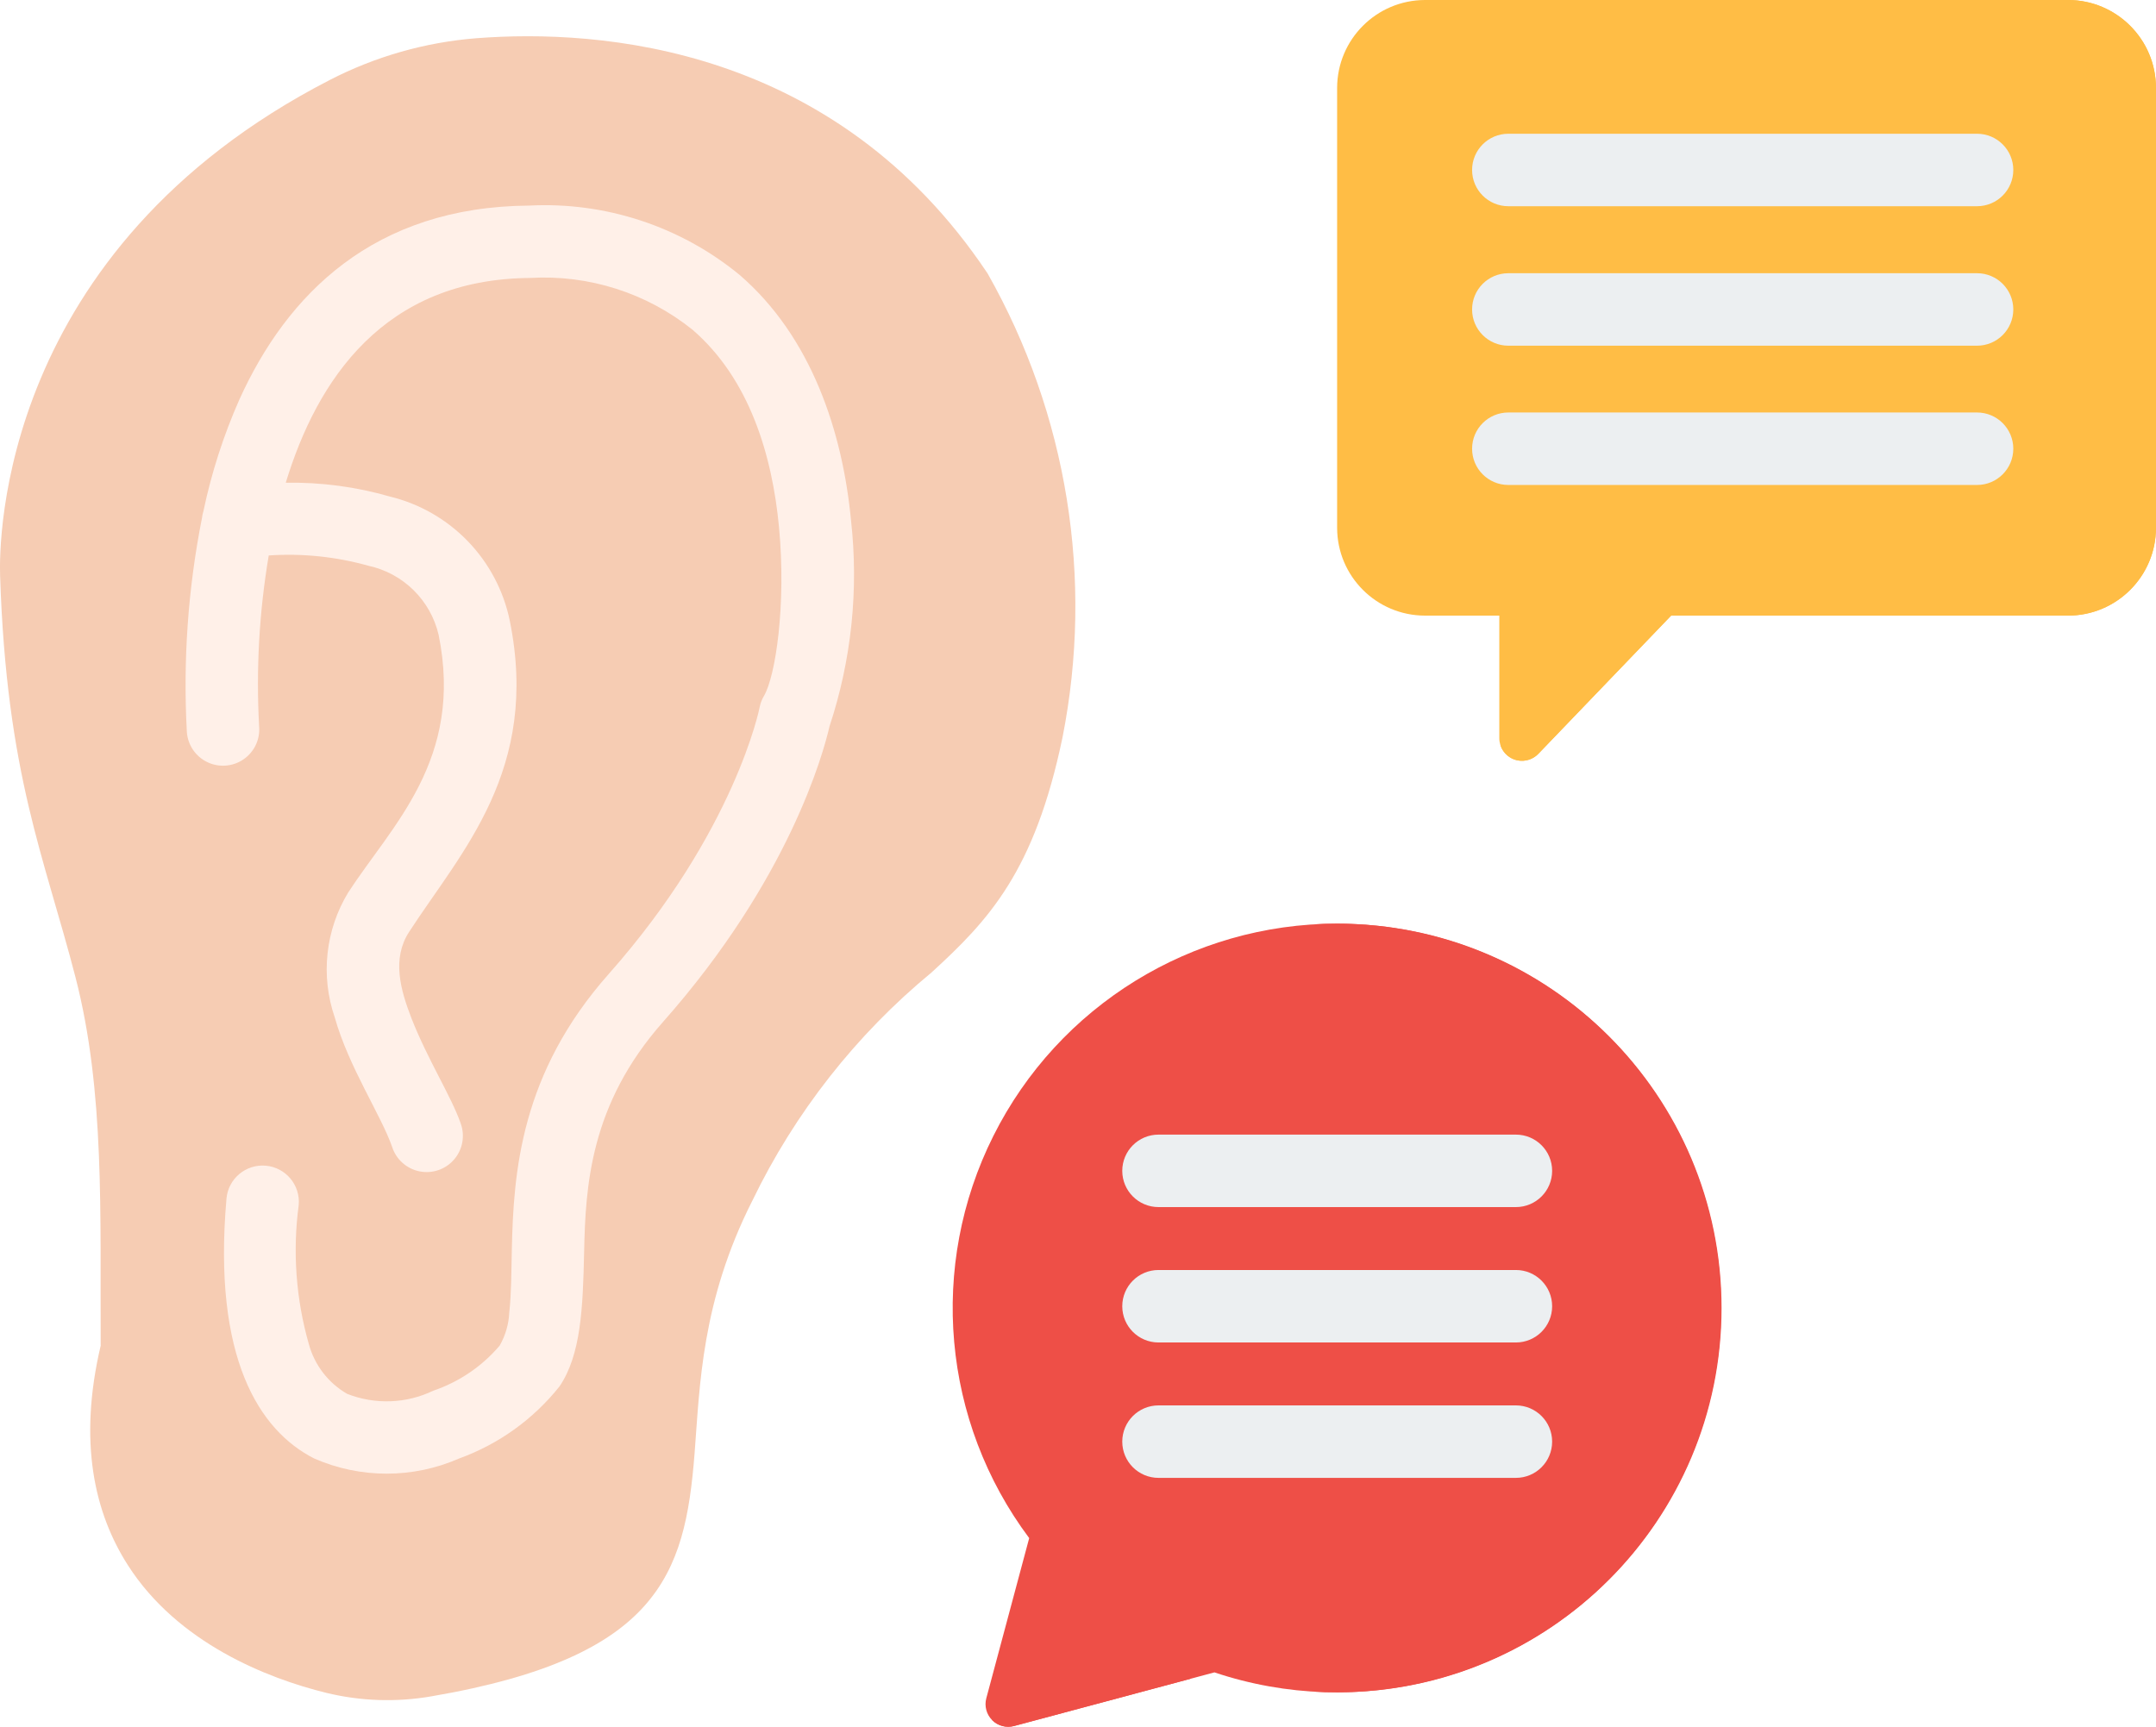
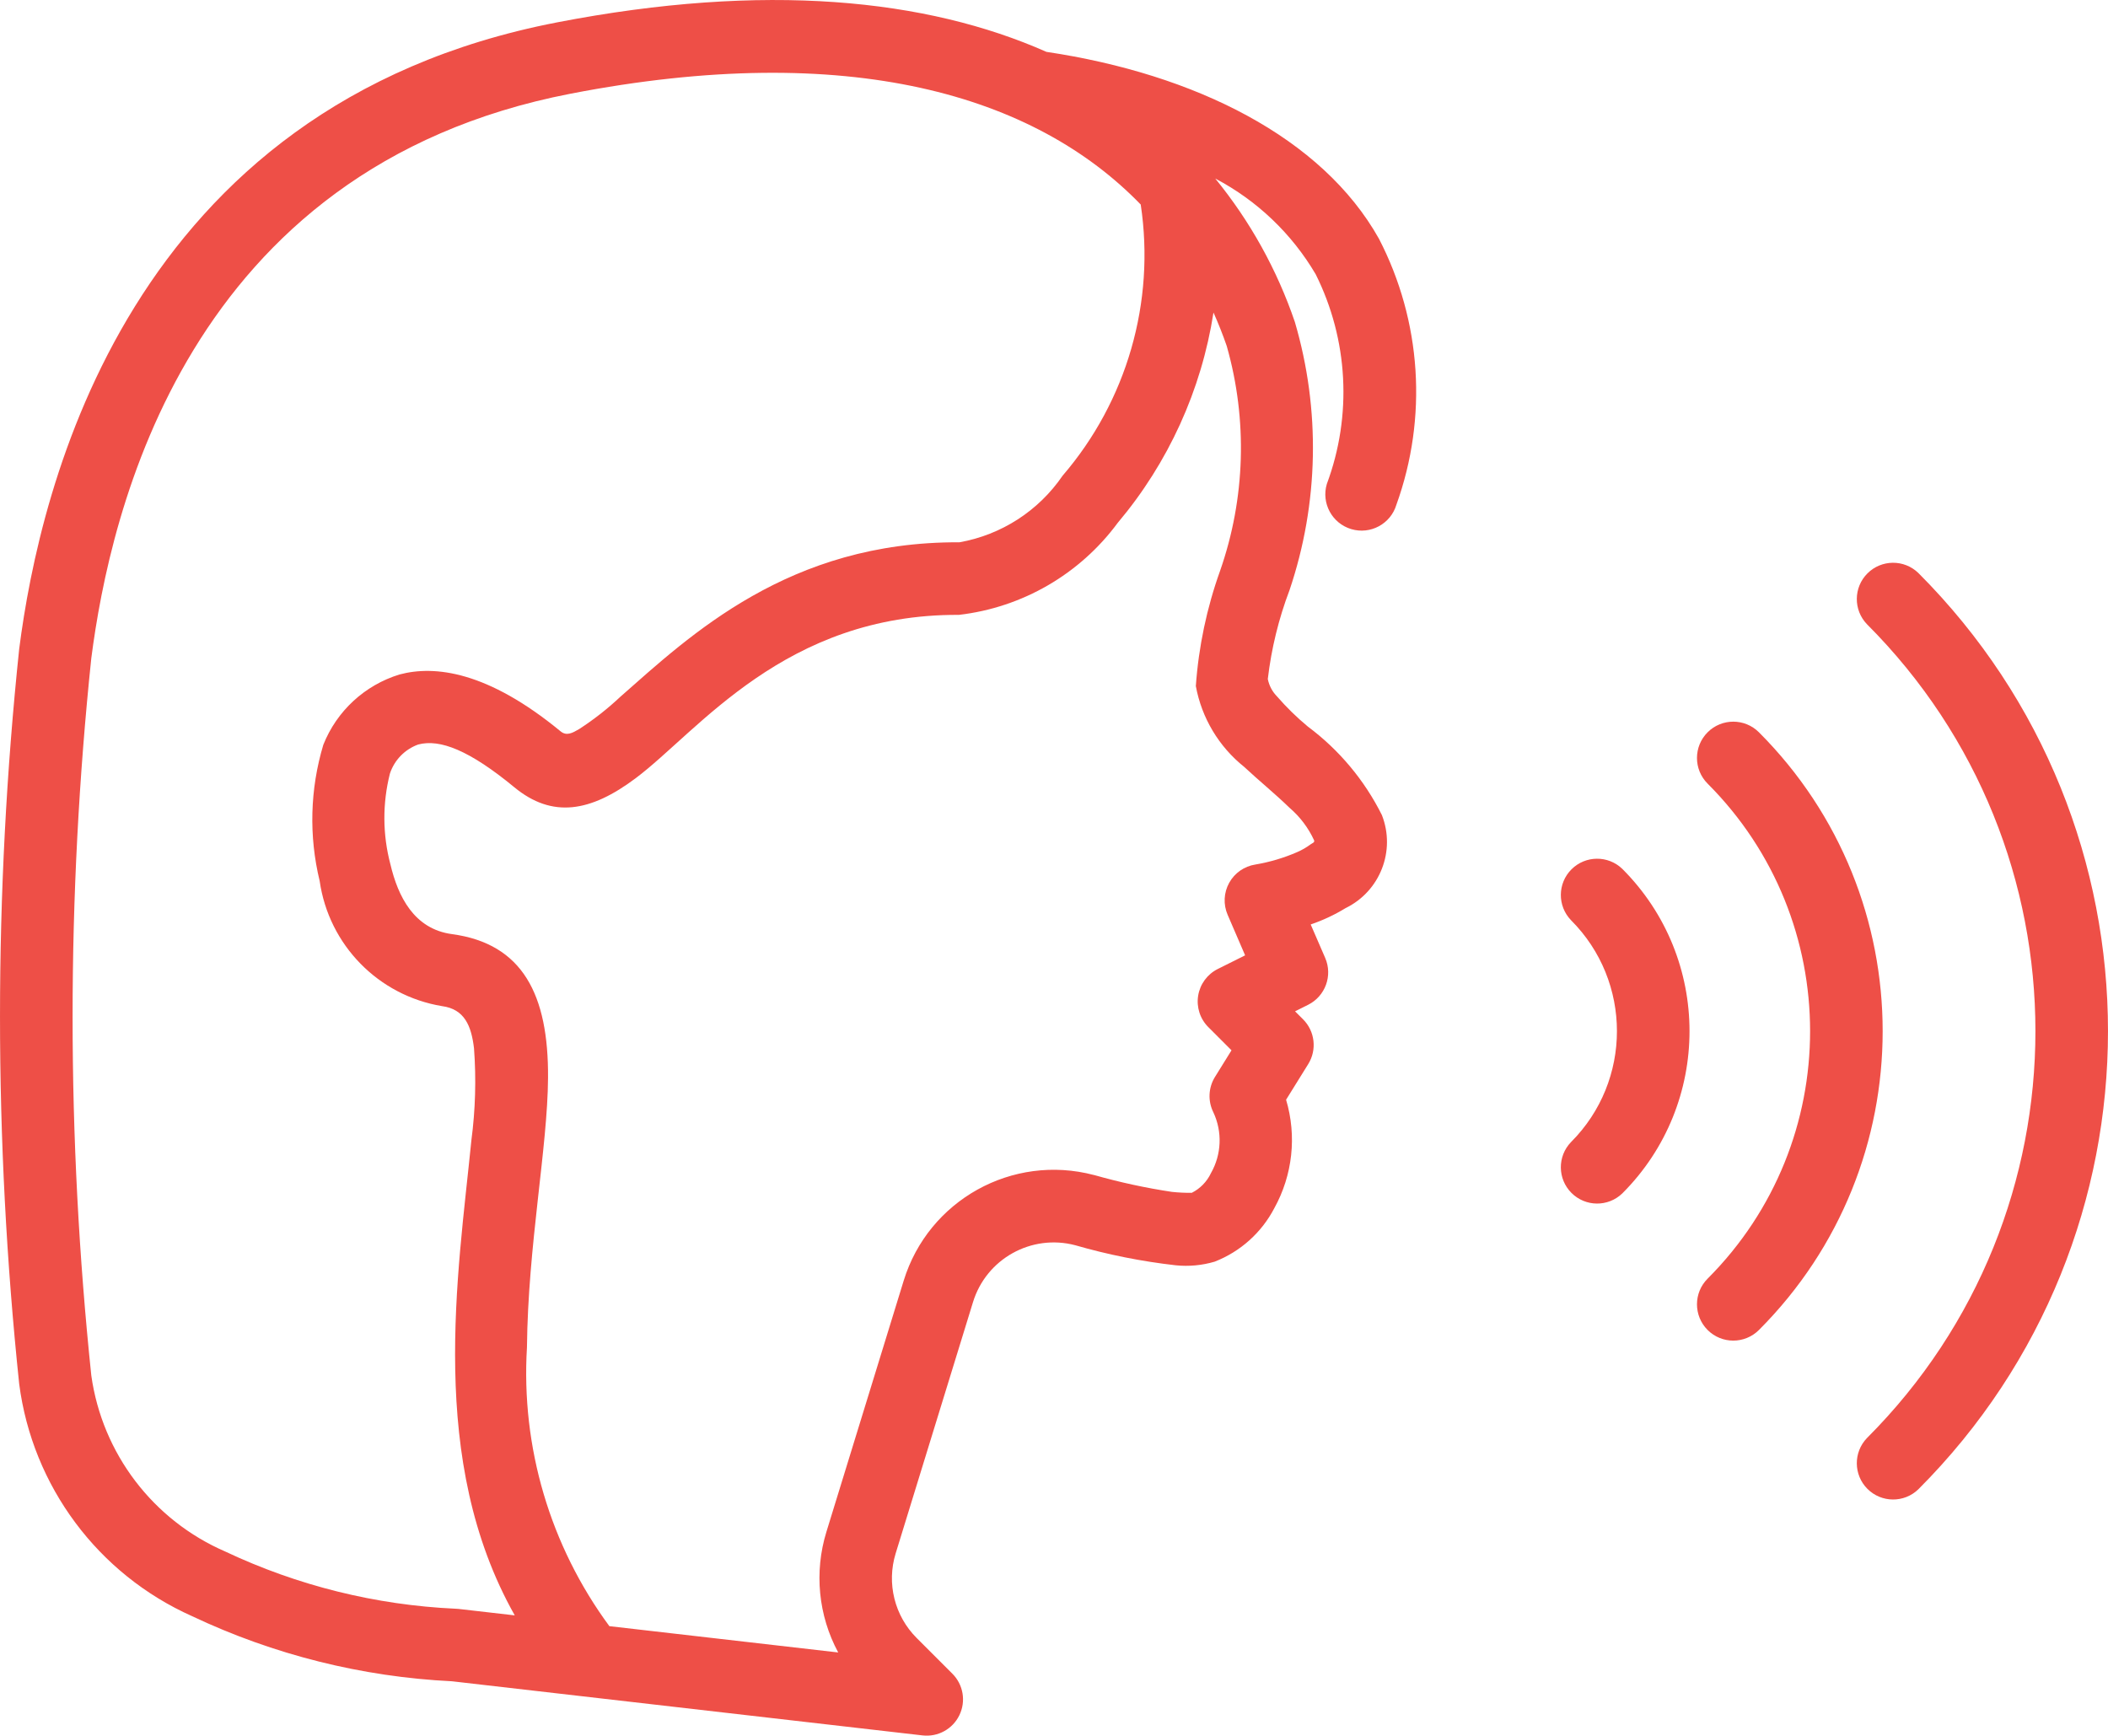
- <svg xmlns="http://www.w3.org/2000/svg" width="85" height="68.093" viewBox="0 0 85 68.093">
-   <g id="Grupo_1101250" data-name="Grupo 1101250" transform="translate(-23.217 -63.39)">
-     <g id="Grupo_1101247" data-name="Grupo 1101247" transform="translate(23.217 64.819)">
-       <path id="Trazado_912097" data-name="Trazado 912097" d="M27.186,123c-.027-5.168.171-10-.992-14.5-1.232-4.771-2.714-7.977-2.973-15.831-.046-1.389-.014-12.85,12.989-19.552h0A15.245,15.245,0,0,1,42,71.466h0c4.864-.375,14.144.29,20.136,9.252l.018.027a26.624,26.624,0,0,1,2.951,18.3c-1.1,5.274-2.9,7.193-5.162,9.262a26.746,26.746,0,0,0-7.065,9c-2.015,3.981-2.068,7.293-2.278,9.973-.191,2.432-.551,4.411-1.983,6.013-1.372,1.534-3.806,2.775-8.394,3.559a10.171,10.171,0,0,1-4.139-.137h0c-2.326-.571-5.859-1.962-7.824-5.033-1.309-2.046-1.974-4.842-1.07-8.674Z" transform="translate(-23.217 -71.388)" fill="#f6ccb3" fill-rule="evenodd" />
-       <path id="Trazado_912098" data-name="Trazado 912098" d="M64.768,121.069a1.436,1.436,0,0,1,.057-.27,22.034,22.034,0,0,1,1.417-4.4c1.879-4.152,5.3-7.605,11.426-7.649a12.091,12.091,0,0,1,8.288,2.727c2.843,2.447,4.068,6.2,4.4,9.684a19.077,19.077,0,0,1-.847,8.123c-.241,1.051-1.59,6.037-6.568,11.661-2.882,3.256-3.052,6.492-3.107,9.069-.048,2.225-.127,4.057-.97,5.3a8.955,8.955,0,0,1-3.956,2.842,7.123,7.123,0,0,1-5.718,0c-2.161-1.1-4.007-3.958-3.456-10.246a1.429,1.429,0,0,1,2.848.249,13.474,13.474,0,0,0,.4,5.491,3.251,3.251,0,0,0,1.506,1.956,4.245,4.245,0,0,0,3.4-.123,5.945,5.945,0,0,0,2.616-1.777,2.888,2.888,0,0,0,.379-1.312c.082-.725.08-1.549.1-2.448.066-3.106.351-6.979,3.825-10.9,4.983-5.629,5.943-10.5,5.943-10.5a1.425,1.425,0,0,1,.174-.462c.451-.763.884-3.576.592-6.659-.264-2.789-1.144-5.83-3.417-7.786a9.355,9.355,0,0,0-6.4-2.035c-5.761.042-8.392,4.015-9.629,8.075a13.93,13.93,0,0,1,4.106.545,6.359,6.359,0,0,1,4.724,4.886c1.2,5.9-1.914,9.117-3.968,12.283-.683,1.053-.346,2.274.1,3.419.626,1.6,1.575,3.091,1.932,4.124a1.429,1.429,0,1,1-2.7.935c-.43-1.243-1.712-3.149-2.263-5.109a5.834,5.834,0,0,1,.531-4.925c1.713-2.641,4.564-5.234,3.565-10.159a3.631,3.631,0,0,0-2.773-2.726,11.609,11.609,0,0,0-3.925-.405,30.422,30.422,0,0,0-.379,6.74,1.429,1.429,0,1,1-2.849.226A33.892,33.892,0,0,1,64.768,121.069Z" transform="translate(-56.805 -102.072)" fill="#fff0e8" fill-rule="evenodd" />
-     </g>
-     <g id="Grupo_1101248" data-name="Grupo 1101248" transform="translate(75.933 63.39)">
-       <path id="Trazado_912099" data-name="Trazado 912099" d="M350.579,84.207V66.854a3.471,3.471,0,0,0-3.464-3.464H321.76a3.471,3.471,0,0,0-3.464,3.464V84.207a3.467,3.467,0,0,0,3.464,3.459h2.93V92.5a.893.893,0,0,0,1.537.619l5.239-5.454h15.649A3.467,3.467,0,0,0,350.579,84.207Z" transform="translate(-318.296 -63.39)" fill="#ffbd45" fill-rule="evenodd" />
-       <path id="Trazado_912100" data-name="Trazado 912100" d="M354.383,92.8l4.937-5.139h1.786l-5.239,5.454a.893.893,0,0,1-1.484-.315Zm20.586-5.139a3.467,3.467,0,0,0,3.464-3.459V66.854a3.471,3.471,0,0,0-3.464-3.464h1.786a3.471,3.471,0,0,1,3.464,3.464V84.207a3.467,3.467,0,0,1-3.464,3.459Z" transform="translate(-347.936 -63.39)" fill="#ffbd45" fill-rule="evenodd" />
-       <path id="Trazado_912101" data-name="Trazado 912101" d="M349.509,95.768a1.429,1.429,0,1,1,0-2.858h18.479a1.429,1.429,0,0,1,0,2.858Zm0,5.5a1.429,1.429,0,1,1,0-2.858h18.479a1.429,1.429,0,0,1,0,2.858Zm0,5.492a1.429,1.429,0,1,1,0-2.858h18.479a1.429,1.429,0,0,1,0,2.858Z" transform="translate(-342.759 -87.636)" fill="#eceff1" fill-rule="evenodd" />
-     </g>
-     <g id="Grupo_1101249" data-name="Grupo 1101249" transform="translate(60.777 99.813)">
-       <path id="Trazado_912102" data-name="Trazado 912102" d="M248.617,267.269a15.156,15.156,0,1,1-4.837,29.525l-7.9,2.115a.893.893,0,0,1-1.094-1.094l1.691-6.316a15.156,15.156,0,0,1,12.14-24.23Z" transform="translate(-233.461 -267.269)" fill="#ee4f47" fill-rule="evenodd" />
-       <path id="Trazado_912103" data-name="Trazado 912103" d="M254.822,267.295q.443-.026.893-.026a15.156,15.156,0,0,1,0,30.312q-.449,0-.891-.026a15.156,15.156,0,0,0,0-30.26Zm-4.891,29.752-6.952,1.861a.893.893,0,0,1-.863-.231l-.012-.013,6.988-1.871Q249.506,296.932,249.93,297.047Z" transform="translate(-240.559 -267.269)" fill="#ee4f47" fill-rule="evenodd" />
-       <path id="Trazado_912104" data-name="Trazado 912104" d="M272.31,316.692a1.429,1.429,0,1,1,0-2.858H286.4a1.429,1.429,0,1,1,0,2.858Zm0,10.678a1.429,1.429,0,0,1,0-2.858H286.4a1.429,1.429,0,0,1,0,2.858Zm0-5.339a1.429,1.429,0,1,1,0-2.858H286.4a1.429,1.429,0,1,1,0,2.858Z" transform="translate(-264.196 -305.515)" fill="#eceff1" fill-rule="evenodd" />
-     </g>
+ <svg xmlns="http://www.w3.org/2000/svg" width="58.089" height="47.83" viewBox="0 0 58.089 47.83">
+   <g id="Grupo_1103048" data-name="Grupo 1103048" transform="translate(-3.001 -648.083)">
+     <path id="Trazado_913205" data-name="Trazado 913205" d="M36.5,653.009a6.979,6.979,0,0,1,2.757,2.633,7.26,7.26,0,0,1,.307,5.778,1,1,0,1,0,1.917.572,9.176,9.176,0,0,0-.48-7.328c-1.564-2.791-5.063-4.539-9.165-5.152-3.3-1.462-7.747-1.923-13.491-.811C6.529,650.988,4.1,661.524,3.53,665.966a97.269,97.269,0,0,0,0,20.258,8.158,8.158,0,0,0,4.767,6.4,18.9,18.9,0,0,0,7.158,1.793l12.969,1.492a1,1,0,0,0,.822-1.7l-.985-.985a2.327,2.327,0,0,1-.579-2.33l2.131-6.924A2.327,2.327,0,0,1,32.63,682.4a16.776,16.776,0,0,0,2.77.553,2.792,2.792,0,0,0,1.073-.1,3.139,3.139,0,0,0,1.643-1.473,3.881,3.881,0,0,0,.325-2.99l.61-.982a1,1,0,0,0-.143-1.235l-.22-.219.36-.18a1,1,0,0,0,.471-1.291l-.4-.923a4.812,4.812,0,0,0,.962-.451,2.029,2.029,0,0,0,1-2.564,6.864,6.864,0,0,0-2.042-2.44,7.289,7.289,0,0,1-.844-.825.952.952,0,0,1-.258-.484,10.275,10.275,0,0,1,.6-2.453,12.279,12.279,0,0,0,.146-7.386,12.746,12.746,0,0,0-2.193-3.953Zm-.06,3.689a11.8,11.8,0,0,1-2.636,5.791,6.35,6.35,0,0,1-4.378,2.539c-4.8-.025-7.175,3.2-8.906,4.5-1.245.935-2.3,1.114-3.346.251-1.236-1.019-2.05-1.338-2.65-1.178a1.278,1.278,0,0,0-.778.8,4.982,4.982,0,0,0,.013,2.5c.209.888.651,1.784,1.695,1.925,1.953.263,2.664,1.674,2.649,3.958-.012,1.934-.552,4.61-.581,7.431a11.757,11.757,0,0,0,2.271,7.683l6.306.725a4.325,4.325,0,0,1-.325-3.324l2.13-6.924a4.328,4.328,0,0,1,5.241-2.91h.005a17.172,17.172,0,0,0,2.146.465,4.844,4.844,0,0,0,.545.026,1.16,1.16,0,0,0,.529-.542,1.823,1.823,0,0,0,.066-1.679,1,1,0,0,1,.045-.972l.456-.735-.64-.64a1,1,0,0,1,.26-1.6l.755-.377-.482-1.118a1,1,0,0,1,.766-1.385,4.945,4.945,0,0,0,1.151-.342,1.861,1.861,0,0,0,.367-.212c.044-.034.12-.051.1-.111a2.629,2.629,0,0,0-.68-.9c-.4-.389-.851-.754-1.247-1.125a3.707,3.707,0,0,1-1.333-2.228,11.9,11.9,0,0,1,.667-3.173,10.27,10.27,0,0,0,.184-6.2q-.162-.468-.363-.917Zm-2-2.973c-2.927-3.028-8.044-4.545-15.715-3.06-10.6,2.052-12.693,11.572-13.208,15.557a95.035,95.035,0,0,0,0,19.768,6.23,6.23,0,0,0,3.695,4.853,16.62,16.62,0,0,0,6.335,1.574q.045,0,.09.006l1.549.178c-2.412-4.276-1.564-9.38-1.195-13.095a12.378,12.378,0,0,0,.072-2.533c-.074-.62-.261-1.079-.879-1.162a4.081,4.081,0,0,1-3.374-3.449,7.161,7.161,0,0,1,.1-3.752,3.3,3.3,0,0,1,2.1-1.939c.973-.261,2.431-.087,4.438,1.566.166.137.326.047.511-.061a7.99,7.99,0,0,0,1.14-.894c1.92-1.689,4.639-4.278,9.34-4.254a4.363,4.363,0,0,0,2.844-1.836A9.328,9.328,0,0,0,34.436,653.725Z" fill="#ee4f47" fill-rule="evenodd" />
+     <path id="Trazado_913206" data-name="Trazado 913206" d="M55.863,689.127a17.866,17.866,0,0,0,0-25.254,1,1,0,0,0-1.414,1.414,15.866,15.866,0,0,1,0,22.426,1,1,0,0,0,1.414,1.414Zm-4.392-4.391a11.652,11.652,0,0,0,0-16.472,1,1,0,0,0-1.414,1.415,9.65,9.65,0,0,1,0,13.642,1,1,0,0,0,1.414,1.415Zm-3.764-3.765a6.325,6.325,0,0,0,0-8.942,1,1,0,0,0-1.414,1.414,4.326,4.326,0,0,1,0,6.114,1,1,0,0,0,1.414,1.414Z" fill="#ee4f47" fill-rule="evenodd" />
  </g>
</svg>
